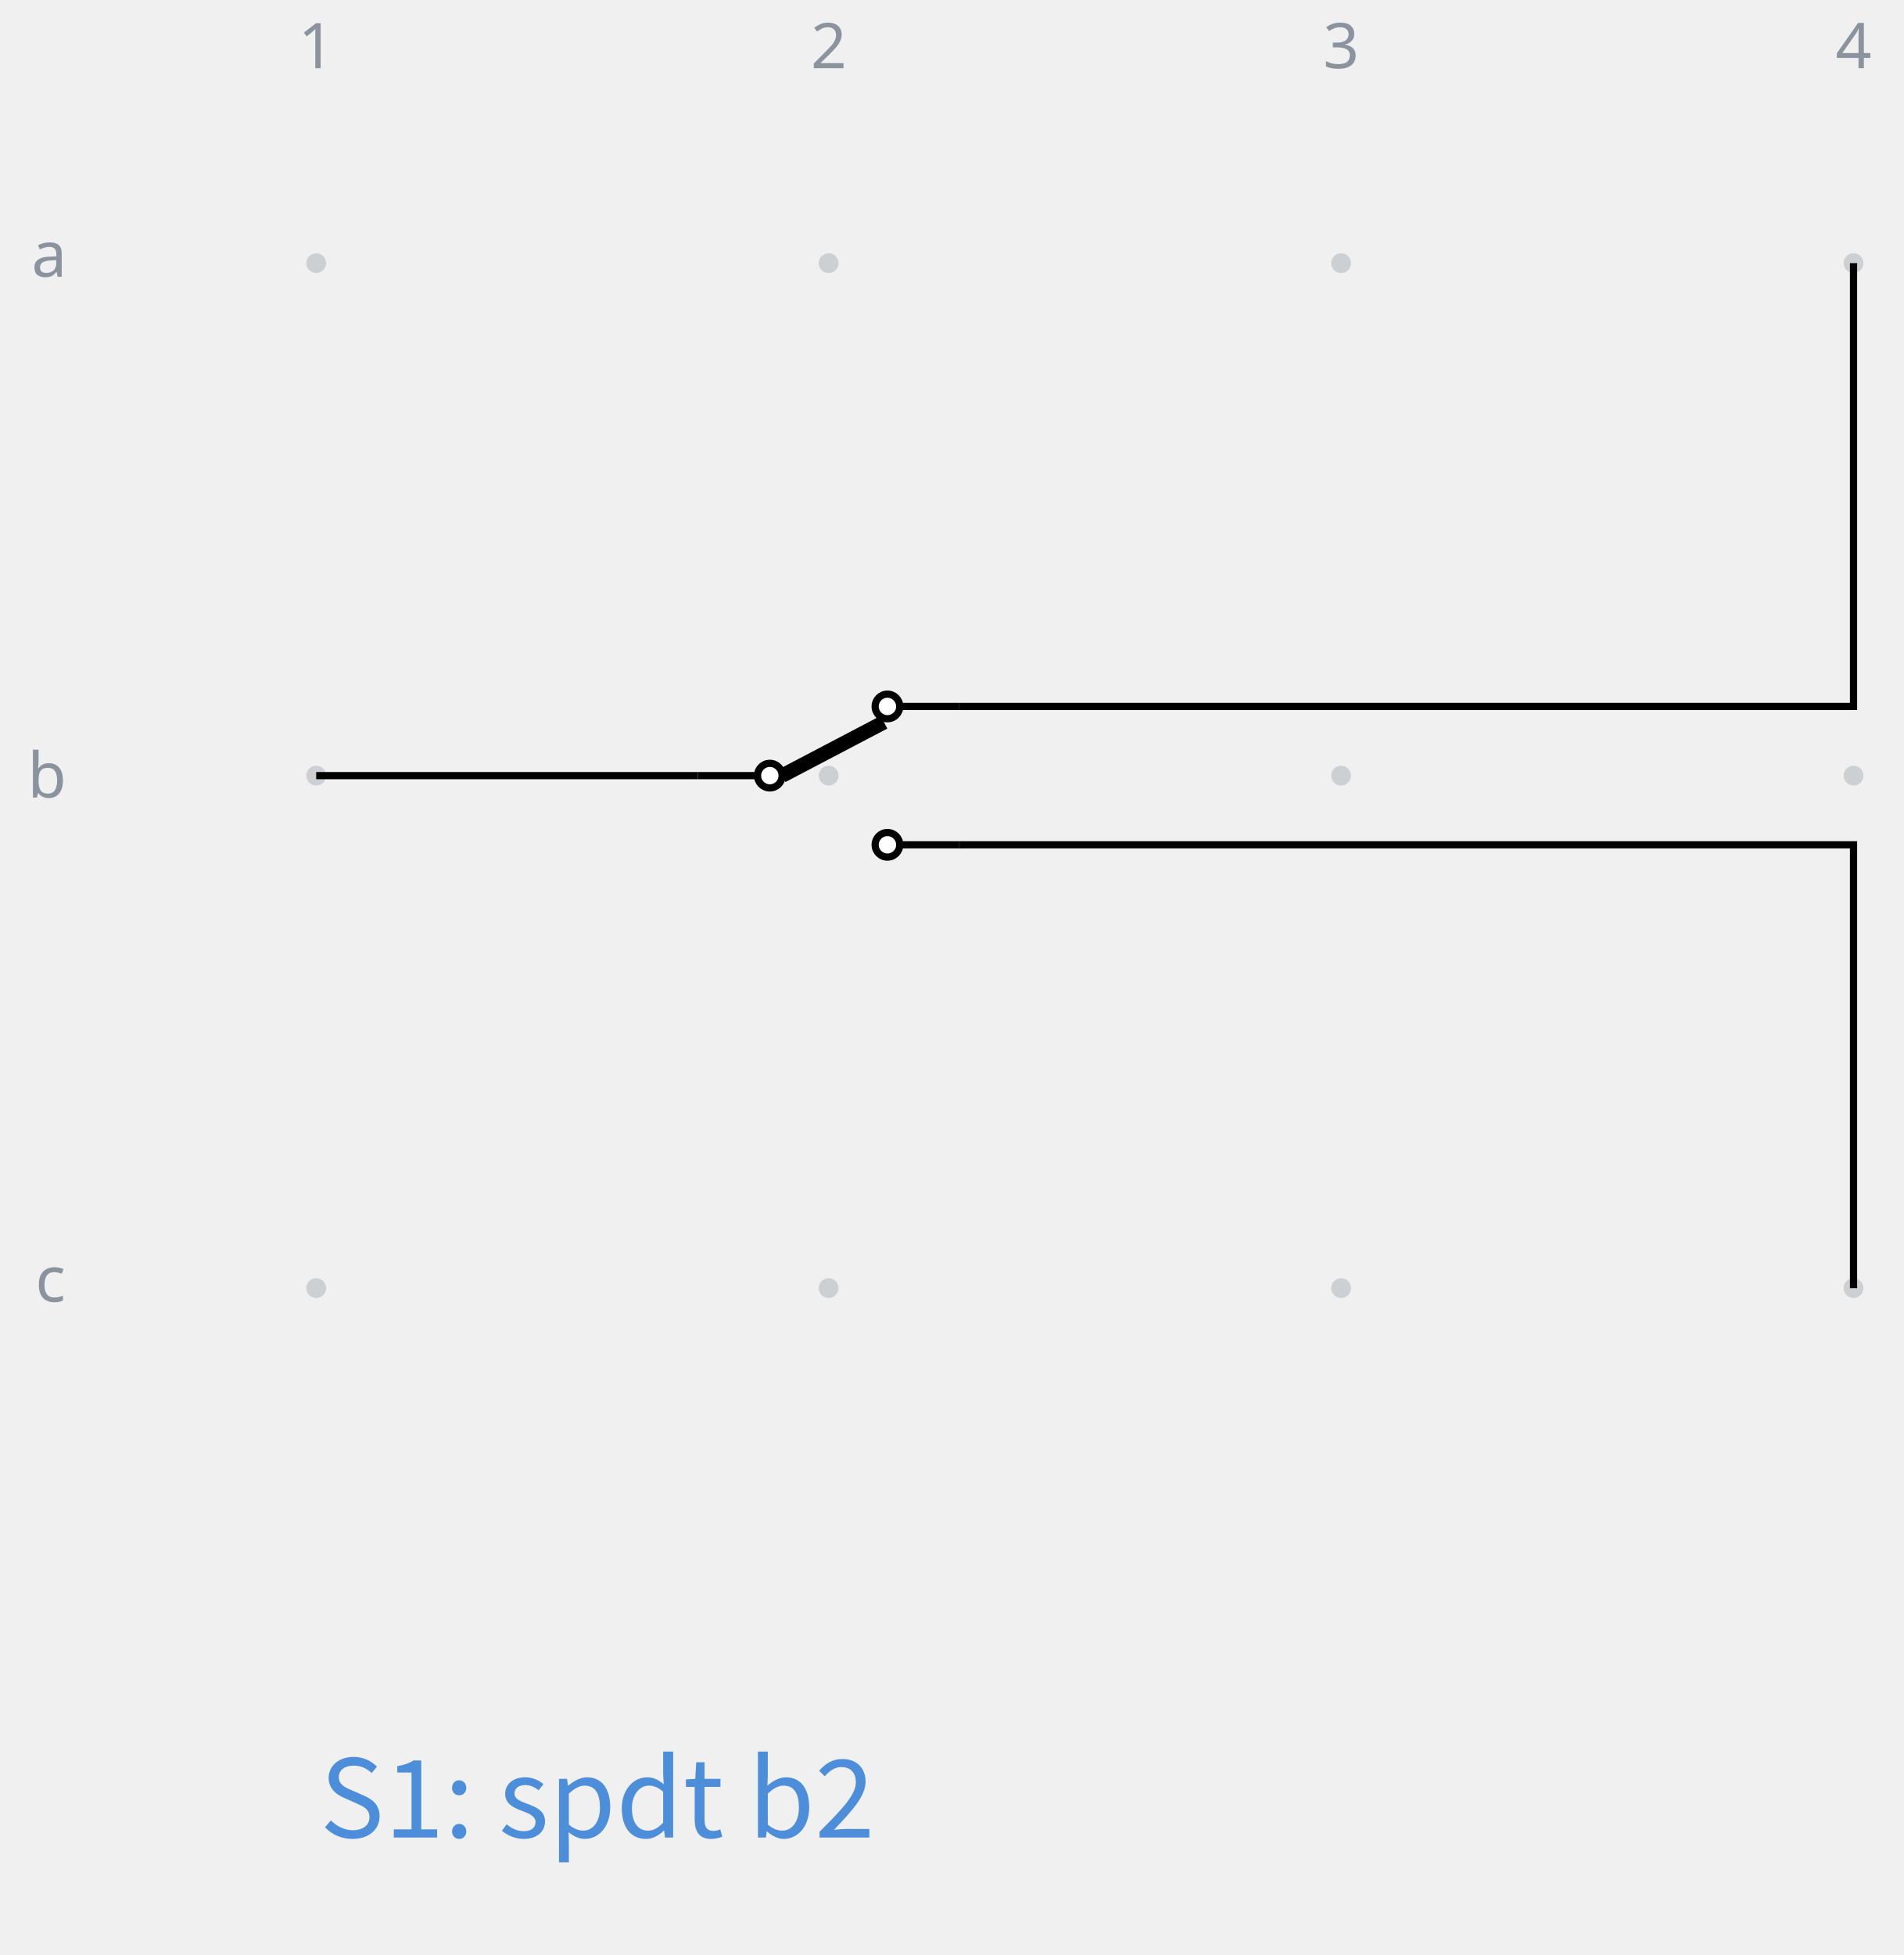
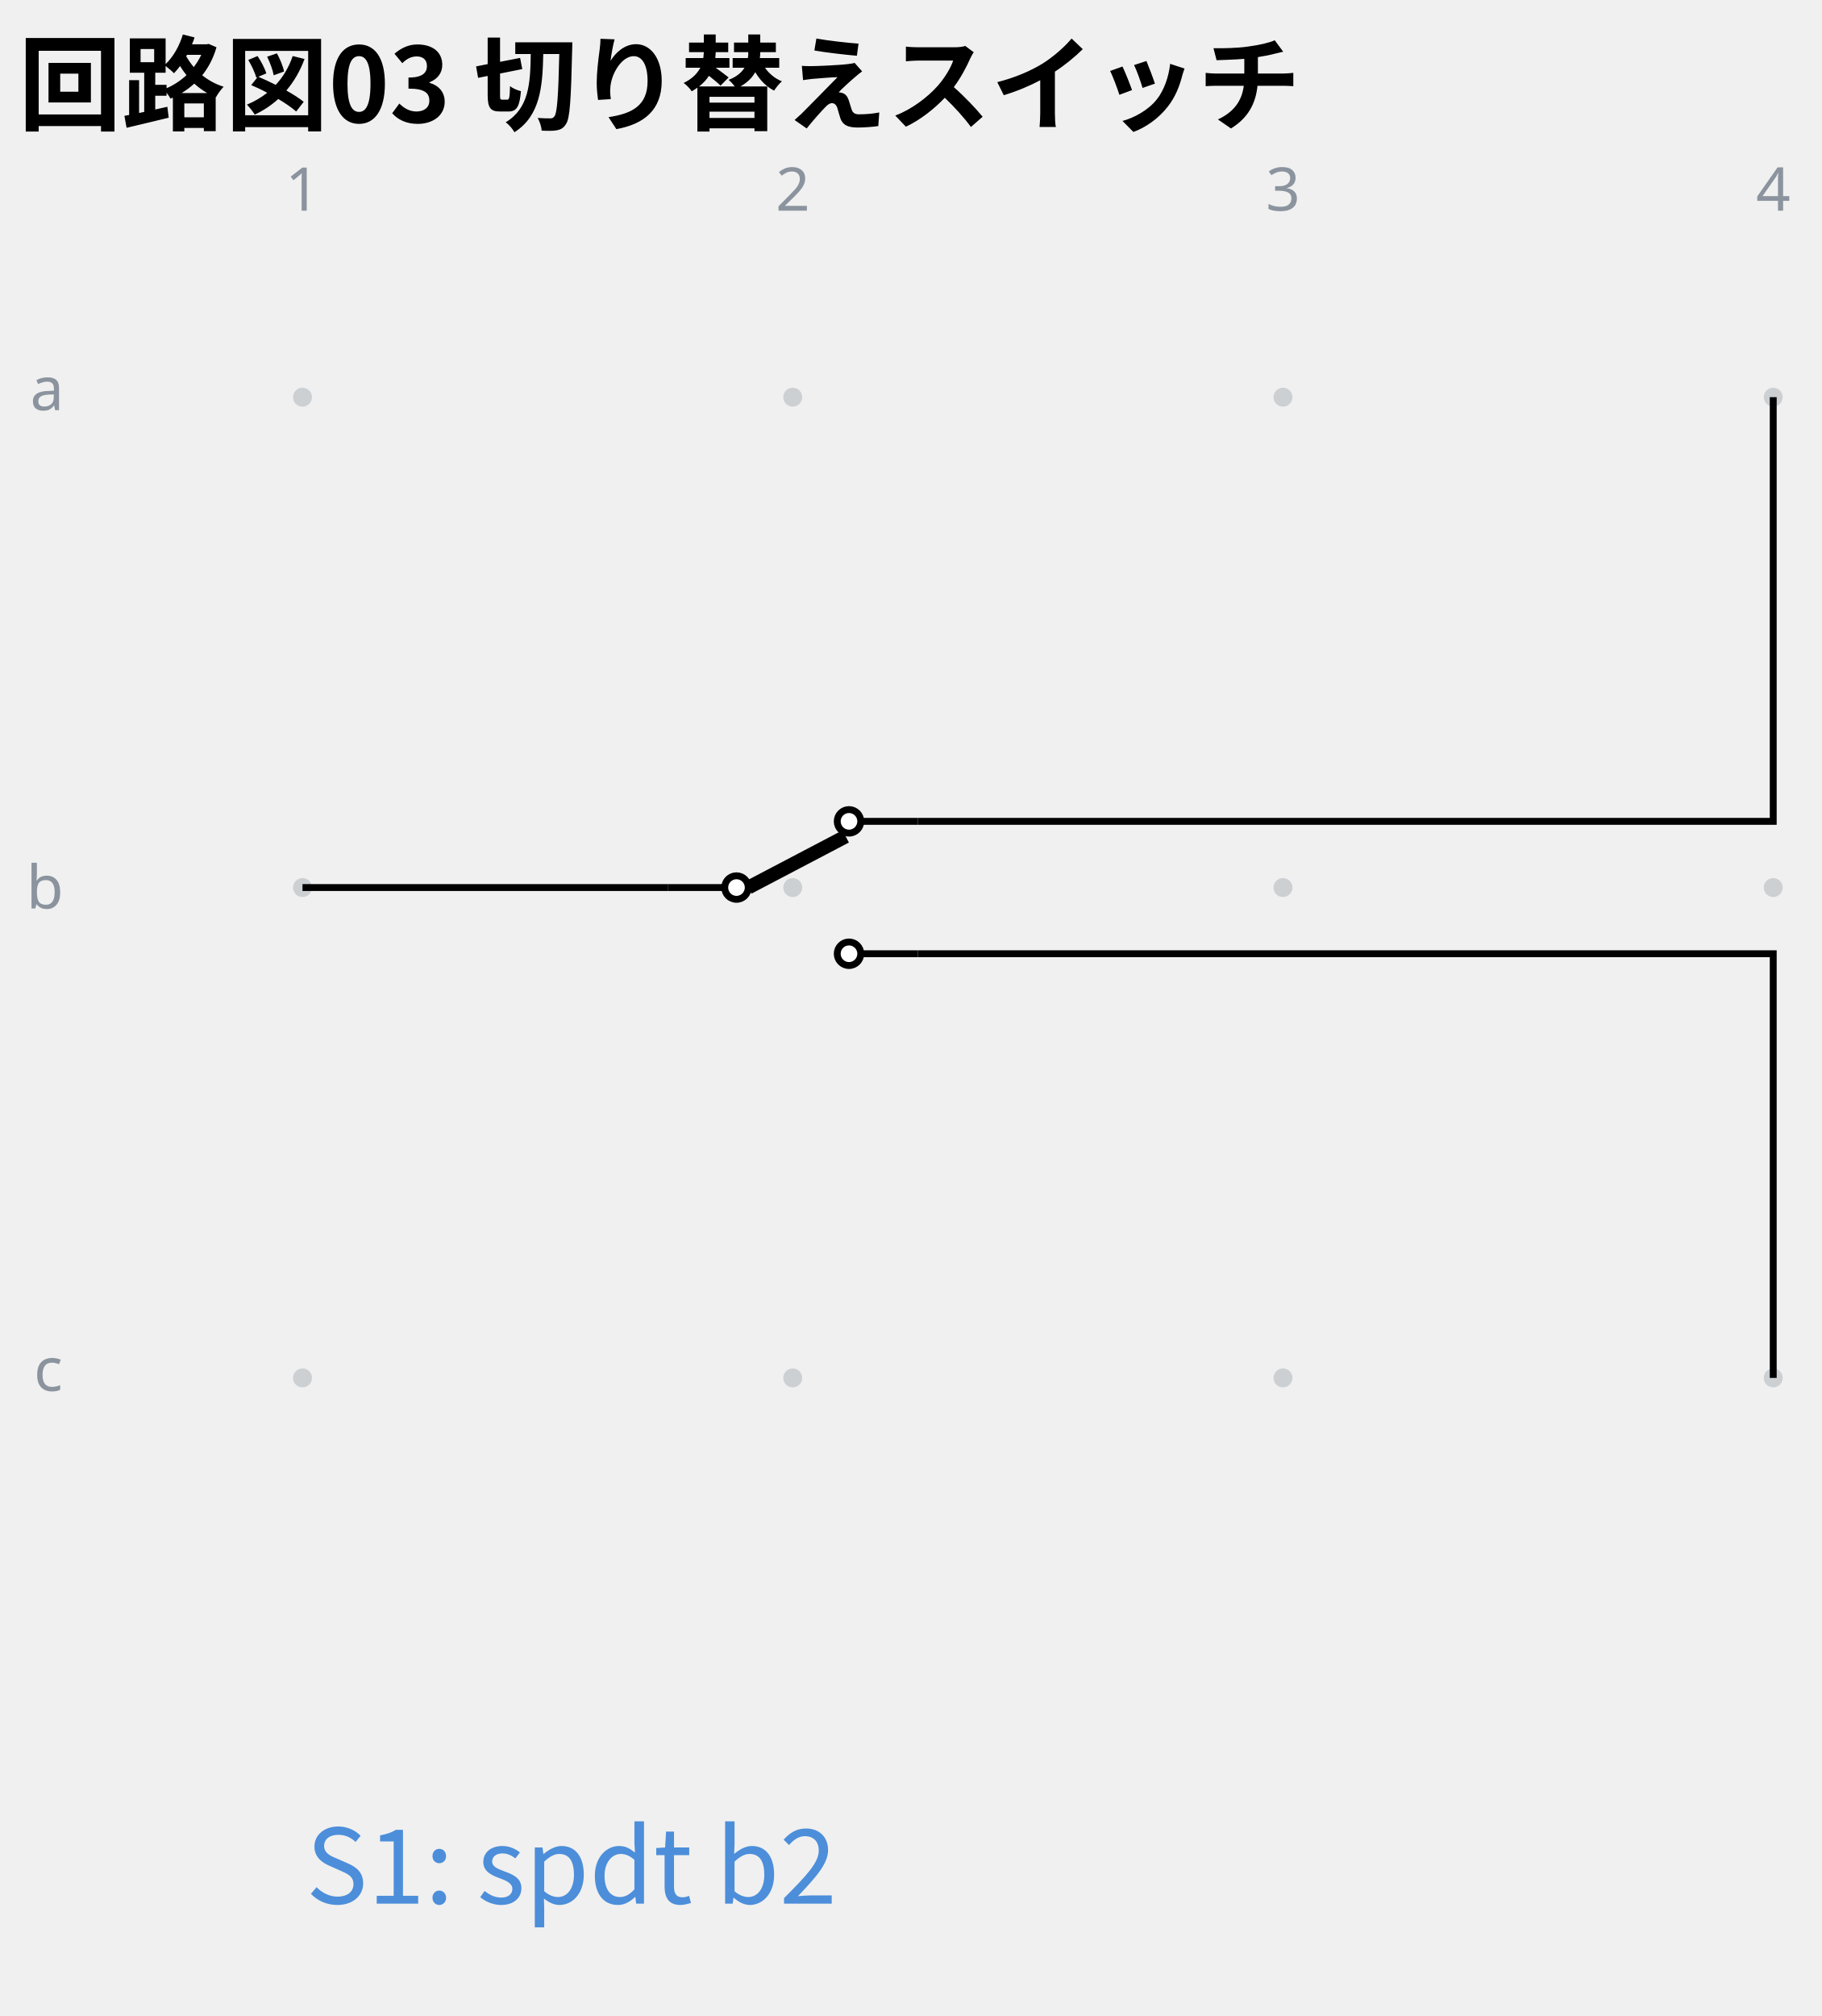
- <svg xmlns="http://www.w3.org/2000/svg" data-circuit-fence="0.1.0" fill="currentColor" width="281.9" height="289.437" viewBox="-72 -72 211.425 217.078">
+ <svg xmlns="http://www.w3.org/2000/svg" data-circuit-fence="0.1.0" fill="currentColor" width="281.9" height="311.934" viewBox="-72 -72 211.425 233.95">
  <g stroke="currentColor" stroke-miterlimit="10" stroke-width=".8">
-     <path fill="#8b949e" fill-opacity=".35" stroke="none" stroke-opacity=".35" d="M-35.787-42.781a1.1 1.1 0 1 0-2.2 0 1.1 1.1 0 0 0 2.2 0M-35.787 14.124a1.1 1.1 0 1 0-2.2 0 1.1 1.1 0 0 0 2.2 0M-35.787 71.03a1.1 1.1 0 1 0-2.2 0 1.1 1.1 0 0 0 2.2 0M21.118-42.781a1.1 1.1 0 1 0-2.2 0 1.1 1.1 0 0 0 2.2 0M21.118 14.124a1.1 1.1 0 1 0-2.2 0 1.1 1.1 0 0 0 2.2 0M21.118 71.03a1.1 1.1 0 1 0-2.2 0 1.1 1.1 0 0 0 2.2 0M78.024-42.781a1.1 1.1 0 1 0-2.2 0 1.1 1.1 0 0 0 2.2 0M78.024 14.124a1.1 1.1 0 1 0-2.2 0 1.1 1.1 0 0 0 2.2 0M78.024 71.03a1.1 1.1 0 1 0-2.2 0 1.1 1.1 0 0 0 2.2 0M134.93-42.781a1.1 1.1 0 1 0-2.2 0 1.1 1.1 0 0 0 2.2 0M134.93 14.124a1.1 1.1 0 1 0-2.2 0 1.1 1.1 0 0 0 2.2 0M134.93 71.03a1.1 1.1 0 1 0-2.2 0 1.1 1.1 0 0 0 2.2 0m-1.1 0" />
+     <path fill="#8b949e" fill-opacity=".35" stroke="none" stroke-opacity=".35" d="M-35.787-25.909a1.1 1.1 0 1 0-2.2 0 1.1 1.1 0 0 0 2.2 0M-35.787 30.997a1.1 1.1 0 1 0-2.2 0 1.1 1.1 0 0 0 2.2 0M-35.787 87.902a1.1 1.1 0 1 0-2.2 0 1.1 1.1 0 0 0 2.2 0M21.118-25.909a1.1 1.1 0 1 0-2.2 0 1.1 1.1 0 0 0 2.2 0M21.118 30.997a1.1 1.1 0 1 0-2.2 0 1.1 1.1 0 0 0 2.2 0M21.118 87.902a1.1 1.1 0 1 0-2.2 0 1.1 1.1 0 0 0 2.2 0M78.024-25.909a1.1 1.1 0 1 0-2.2 0 1.1 1.1 0 0 0 2.2 0M78.024 30.997a1.1 1.1 0 1 0-2.2 0 1.1 1.1 0 0 0 2.2 0M78.024 87.902a1.1 1.1 0 1 0-2.2 0 1.1 1.1 0 0 0 2.2 0M134.93-25.909a1.1 1.1 0 1 0-2.2 0 1.1 1.1 0 0 0 2.2 0M134.93 30.997a1.1 1.1 0 1 0-2.2 0 1.1 1.1 0 0 0 2.2 0M134.93 87.902a1.1 1.1 0 1 0-2.2 0 1.1 1.1 0 0 0 2.2 0m-1.1 0" />
    <g fill="#8b949e" stroke="#8b949e">
-       <text x="-36.887" y="-42.781" fill="#8b949e" stroke="none" font-family="cmr7" font-size="7" transform="translate(-1.993 -21.645)">1</text>
+       <text x="-36.887" y="-25.909" fill="#8b949e" stroke="none" font-family="cmr7" font-size="7" transform="translate(-1.993 -21.645)">1</text>
    </g>
    <g fill="#8b949e" stroke="#8b949e">
-       <text x="-36.887" y="-42.781" fill="#8b949e" stroke="none" font-family="cmr7" font-size="7" transform="translate(54.912 -21.645)">2</text>
+       <text x="-36.887" y="-25.909" fill="#8b949e" stroke="none" font-family="cmr7" font-size="7" transform="translate(54.912 -21.645)">2</text>
    </g>
    <g fill="#8b949e" stroke="#8b949e">
-       <text x="-36.887" y="-42.781" fill="#8b949e" stroke="none" font-family="cmr7" font-size="7" transform="translate(111.818 -21.645)">3</text>
+       <text x="-36.887" y="-25.909" fill="#8b949e" stroke="none" font-family="cmr7" font-size="7" transform="translate(111.818 -21.645)">3</text>
    </g>
    <g fill="#8b949e" stroke="#8b949e">
-       <text x="-36.887" y="-42.781" fill="#8b949e" stroke="none" font-family="cmr7" font-size="7" transform="translate(168.723 -21.645)">4</text>
+       <text x="-36.887" y="-25.909" fill="#8b949e" stroke="none" font-family="cmr7" font-size="7" transform="translate(168.723 -21.645)">4</text>
    </g>
    <g fill="#8b949e" stroke="#8b949e">
-       <text x="-36.887" y="-42.781" fill="#8b949e" stroke="none" font-family="cmr7" font-size="7" transform="translate(-31.62 1.507)">a</text>
+       <text x="-36.887" y="-25.909" fill="#8b949e" stroke="none" font-family="cmr7" font-size="7" transform="translate(-31.62 1.507)">a</text>
    </g>
    <g fill="#8b949e" stroke="#8b949e">
-       <text x="-36.887" y="-42.781" fill="#8b949e" stroke="none" font-family="cmr7" font-size="7" transform="translate(-32.05 59.336)">b</text>
+       <text x="-36.887" y="-25.909" fill="#8b949e" stroke="none" font-family="cmr7" font-size="7" transform="translate(-32.05 59.336)">b</text>
    </g>
    <g fill="#8b949e" stroke="#8b949e">
-       <text x="-36.887" y="-42.781" fill="#8b949e" stroke="none" font-family="cmr7" font-size="7" transform="translate(-31.189 115.318)">c</text>
+       <text x="-36.887" y="-25.909" fill="#8b949e" stroke="none" font-family="cmr7" font-size="7" transform="translate(-31.189 115.318)">c</text>
    </g>
-     <path fill="none" d="M34.53 6.442h-7.982m7.981 15.364h-7.98M5.506 14.124h7.981" />
+     <path fill="none" d="M34.53 23.315h-7.982m7.981 15.364h-7.98M5.506 30.997h7.981" />
    <g fill="#ffffff">
-       <path d="M27.914 6.442a1.365 1.365 0 1 0-2.731 0 1.365 1.365 0 0 0 2.73 0Zm-1.366 0" />
+       <path d="M27.914 23.315a1.365 1.365 0 1 0-2.731 0 1.365 1.365 0 0 0 2.73 0Zm-1.366 0" />
    </g>
    <g fill="#ffffff">
-       <path d="M27.914 21.806a1.365 1.365 0 1 0-2.731 0 1.365 1.365 0 0 0 2.73 0Zm-1.366 0" />
+       <path d="M27.914 38.679a1.365 1.365 0 1 0-2.731 0 1.365 1.365 0 0 0 2.73 0Zm-1.366 0" />
    </g>
    <g fill="#ffffff">
-       <path d="M14.854 14.124a1.365 1.365 0 1 0-2.731 0 1.365 1.365 0 0 0 2.73 0Zm-1.366 0" />
+       <path d="M14.854 30.997a1.365 1.365 0 1 0-2.731 0 1.365 1.365 0 0 0 2.73 0Zm-1.366 0" />
    </g>
-     <path fill="none" stroke-width="1.6" d="m14.854 14.124 11.31-5.932" />
-     <path fill="none" d="M-36.887 14.124H5.507M34.53 6.442h99.3v-49.223M34.53 21.806h99.3V71.03" />
+     <path fill="none" stroke-width="1.6" d="m14.854 30.997 11.31-5.933" />
+     <path fill="none" d="M-36.887 30.997H5.507M34.53 23.315h99.3V-25.91M34.53 38.679h99.3v49.223" />
    <g>
-       <text x="-36.887" y="-42.781" fill="#4c8eda" stroke="none" font-family="'Noto Sans CJK JP','Noto Sans JP','Hiragino Sans','Yu Gothic',sans-serif" font-size="12" transform="translate(.4 174.816)">S1: spdt b2</text>
+       <text x="-36.887" y="-25.909" fill="#4c8eda" stroke="none" font-family="'Noto Sans CJK JP','Noto Sans JP','Hiragino Sans','Yu Gothic',sans-serif" font-size="12" transform="translate(.4 174.816)">S1: spdt b2</text>
+     </g>
+     <g>
+       <text x="-36.887" y="-25.909" fill="currentColor" stroke="none" font-family="'Noto Sans CJK JP','Noto Sans JP','Hiragino Sans','Yu Gothic',sans-serif" font-size="12" transform="translate(-32.983 -31.889)" font-weight="bold">回路図03 切り替えスイッチ</text>
    </g>
  </g>
</svg>
